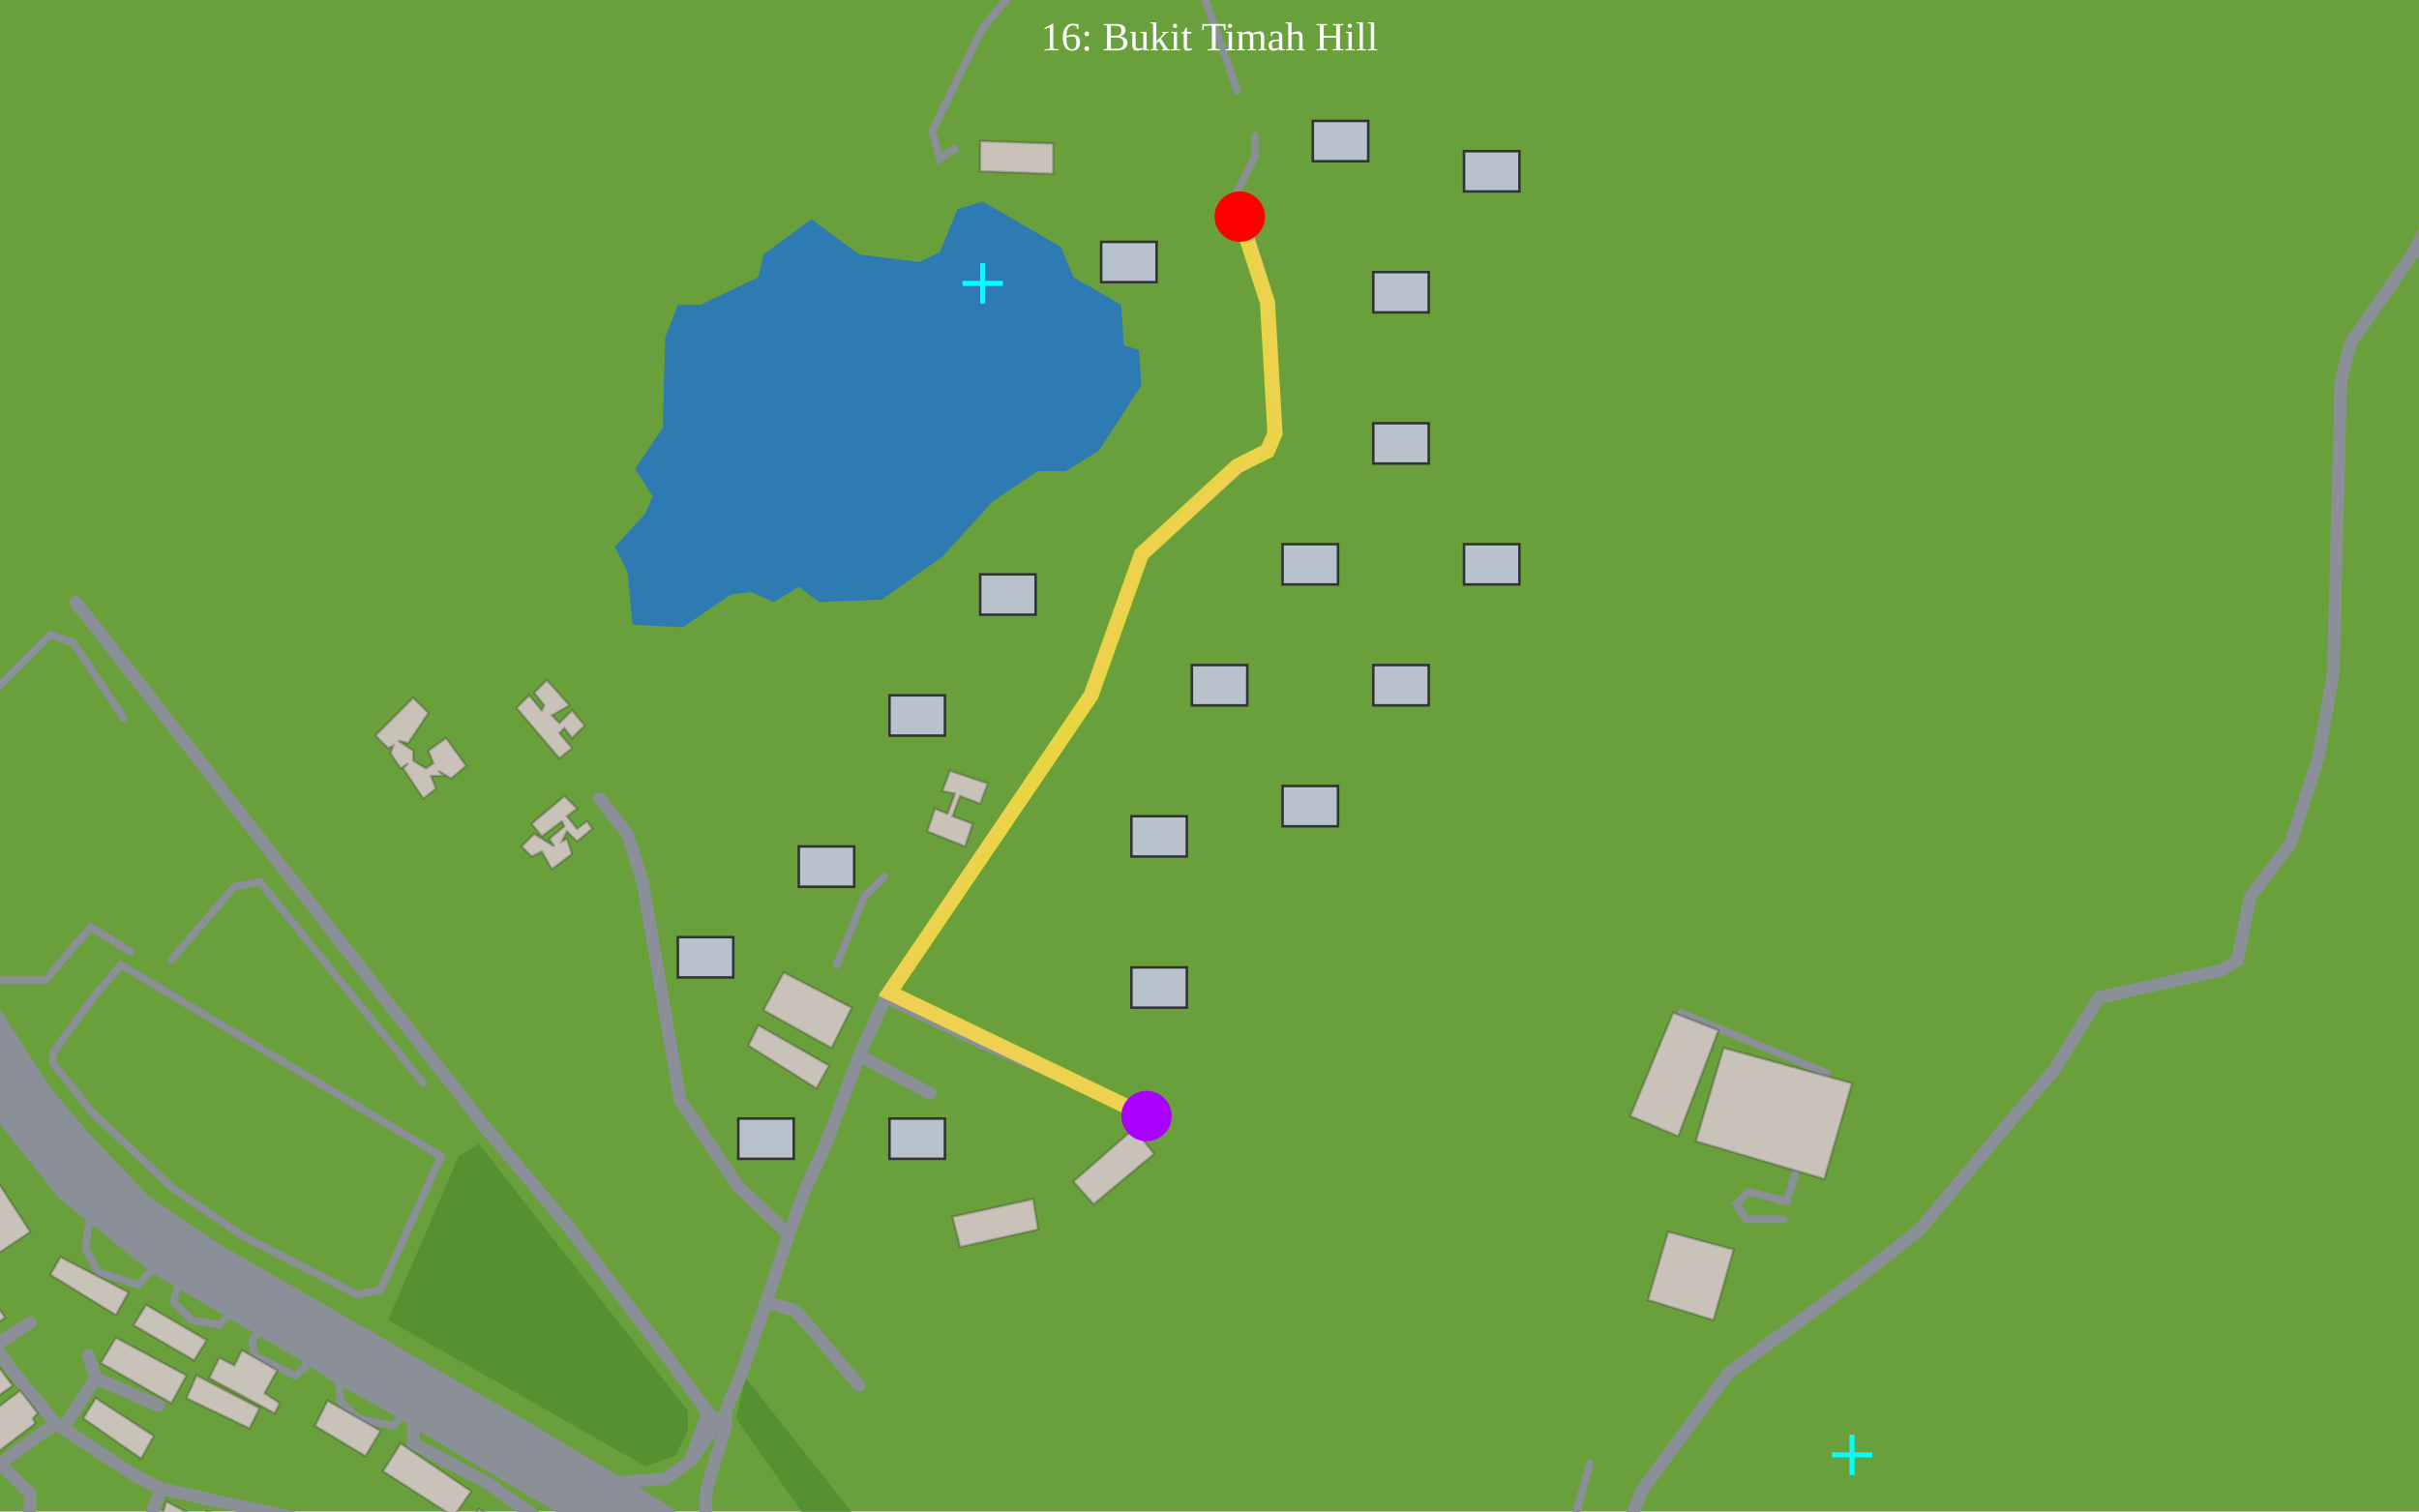
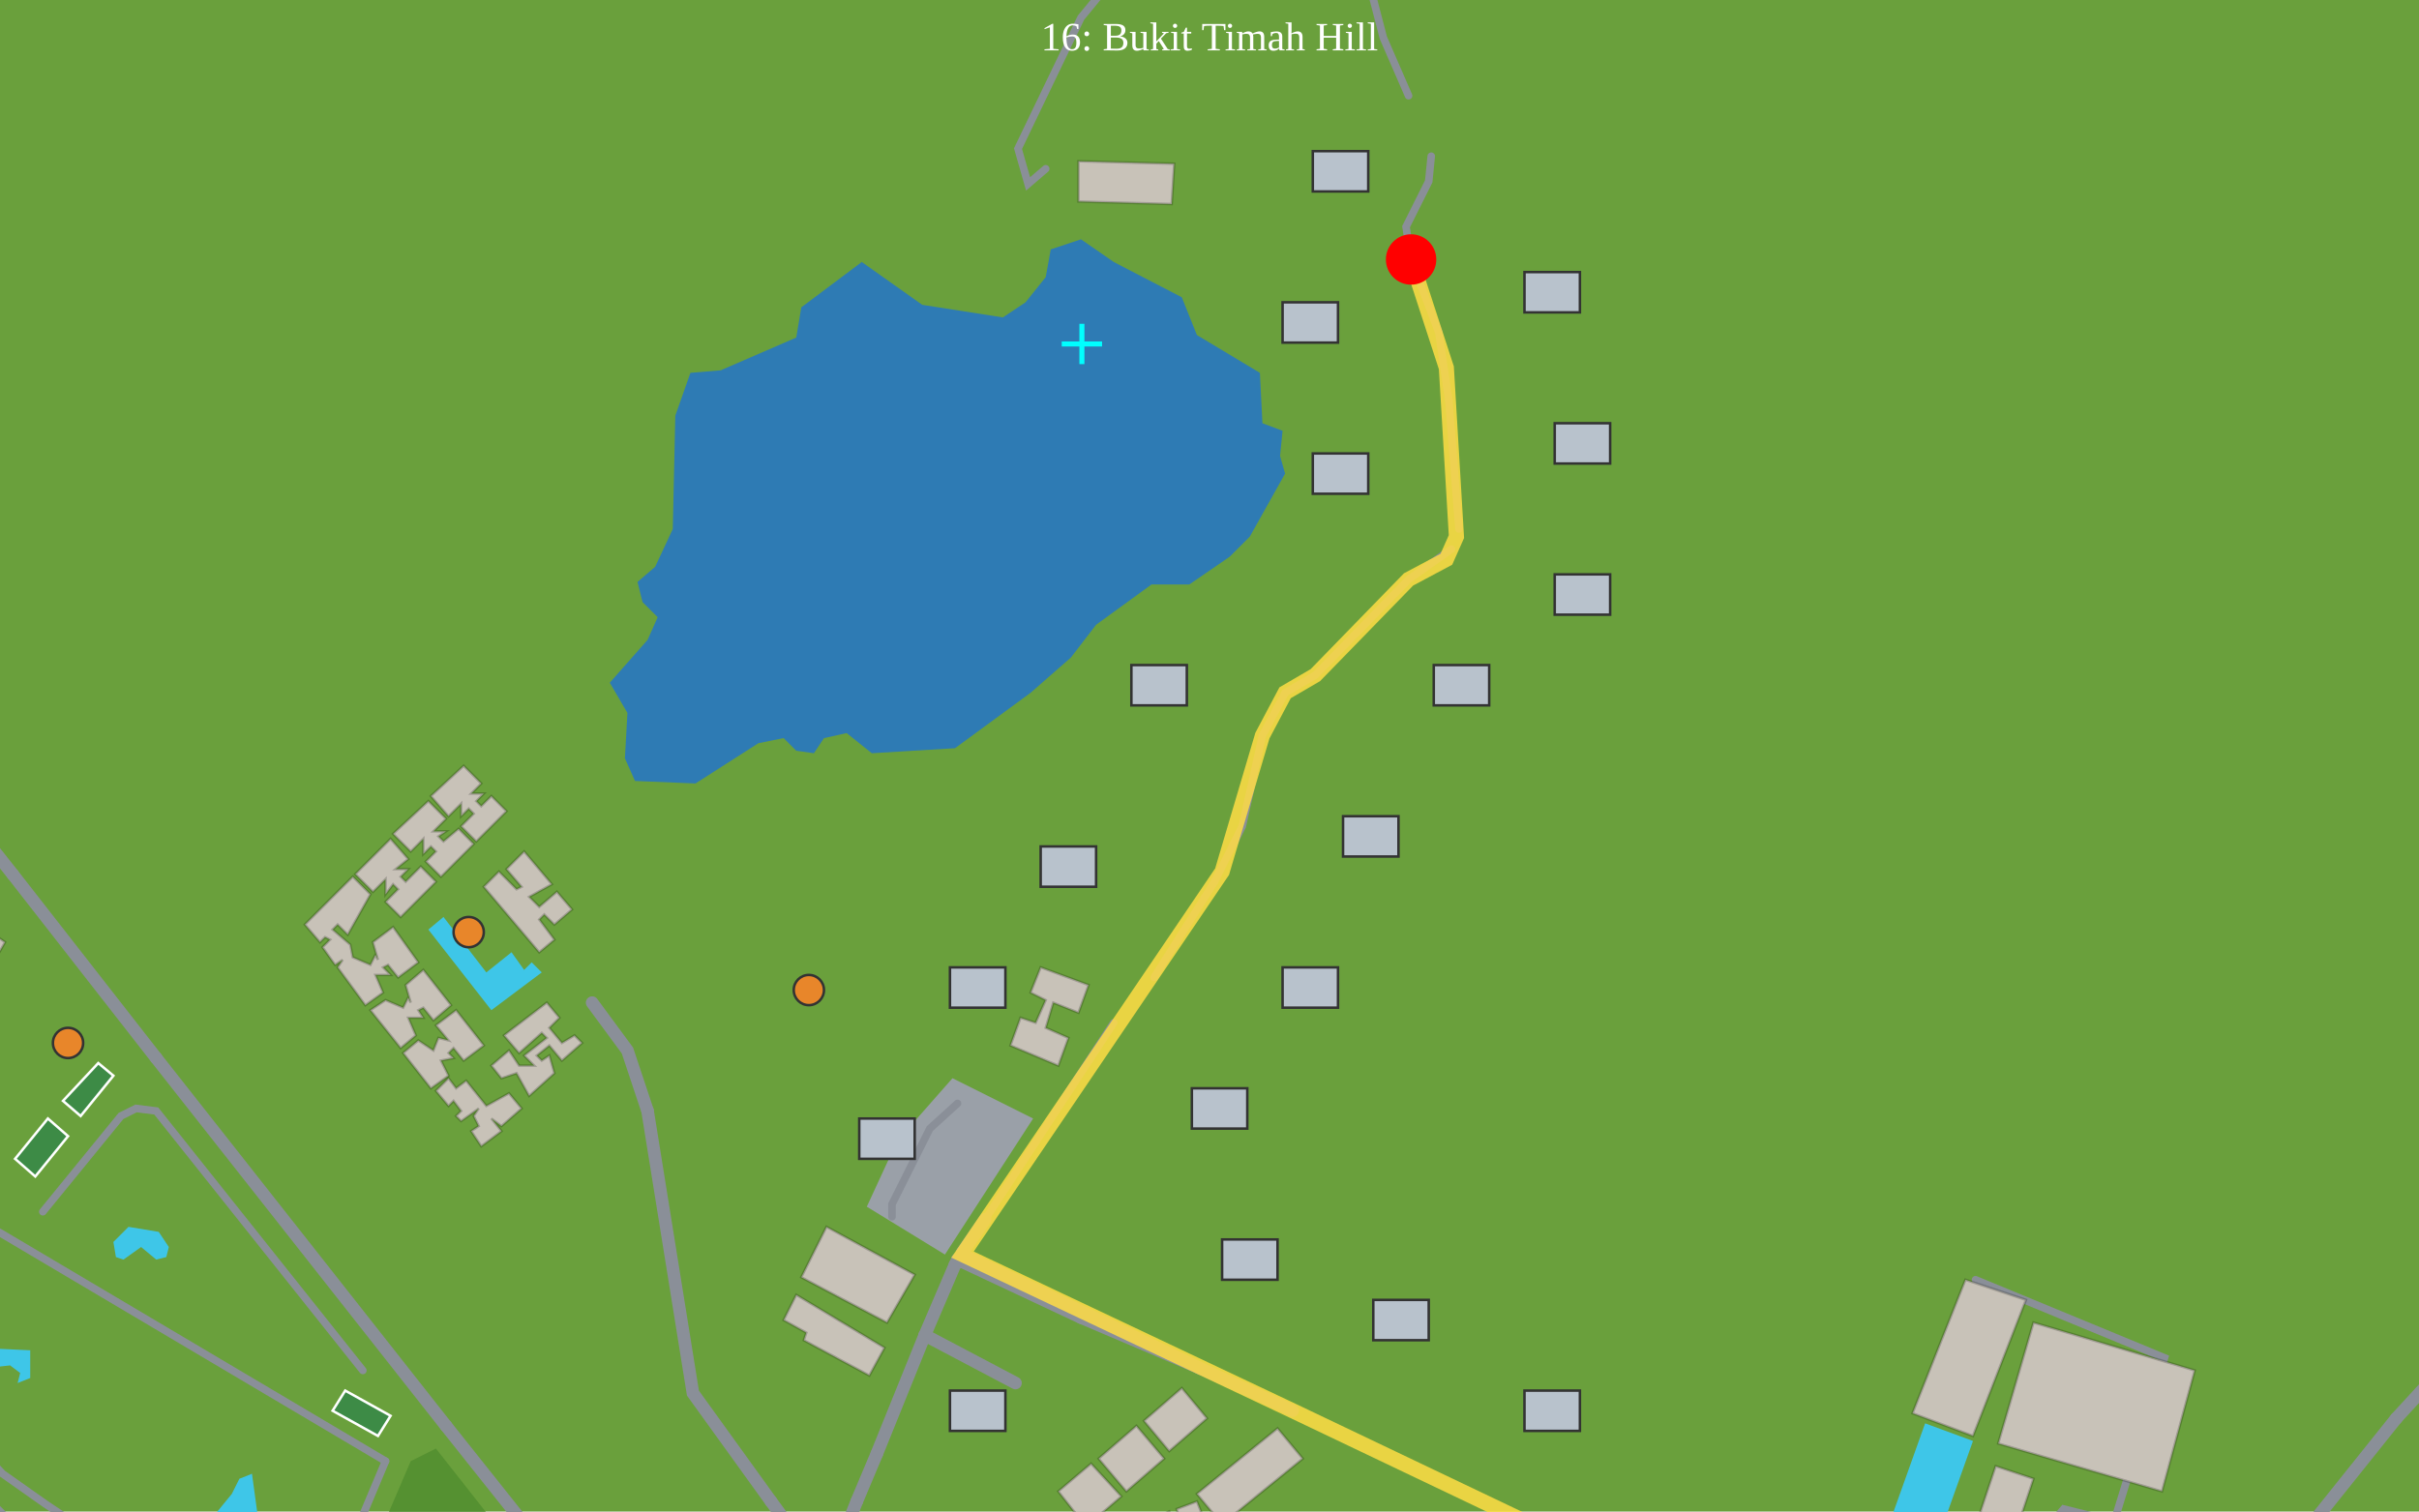
<svg xmlns="http://www.w3.org/2000/svg" width="960" height="600" viewBox="0 0 960 600">
  <rect width="960" height="600" fill="#6aa03c" />
-   <polygon points="154,524 256,582 268,578 273,568 273,560 190,454 182,459 154,524" fill="#4c8a2c" opacity="0.7" />
-   <polygon points="402,694 408,689 296,547 292,563 323,607 317,623 341,642 343,639 360,645 358,651 402,694" fill="#4c8a2c" opacity="0.7" />
-   <polygon points="269,121 264,134 263,170 252,186 259,197 256,204 244,217 249,227 251,248 271,249 290,236 298,235 307,239 317,233 325,239 350,238 374,221 394,199 412,187 423,187 436,179 453,153 452,139 446,137 445,121 426,110 421,98 390,80 380,83 373,100 365,104 341,101 322,87 303,101 301,110 278,121 269,121" fill="#2e7bb4" />
-   <polyline points="288,566 285,564" fill="none" stroke="#8a8f98" stroke-width="5" stroke-linecap="round" />
-   <polyline points="25,567 54,586" fill="none" stroke="#8a8f98" stroke-width="5" stroke-linecap="round" />
-   <polyline points="304,517 315,520 319,524" fill="none" stroke="#8a8f98" stroke-width="5" stroke-linecap="round" />
-   <polyline points="264,587 274,580" fill="none" stroke="#8a8f98" stroke-width="5" stroke-linecap="round" />
-   <polyline points="281,589 280,594" fill="none" stroke="#8a8f98" stroke-width="5" stroke-linecap="round" />
-   <polyline points="164,567 164,573 194,589" fill="none" stroke="#8a8f98" stroke-width="5" stroke-linecap="round" />
-   <polyline points="64,591 50,628" fill="none" stroke="#8a8f98" stroke-width="5" stroke-linecap="round" />
-   <polyline points="38,547 63,558" fill="none" stroke="#8a8f98" stroke-width="5" stroke-linecap="round" />
-   <polyline points="122,534 64,500" fill="none" stroke="#8a8f98" stroke-width="13" stroke-linecap="round" />
-   <polyline points="274,580 281,561" fill="none" stroke="#8a8f98" stroke-width="5" stroke-linecap="round" />
-   <polyline points="38,547 35,538" fill="none" stroke="#8a8f98" stroke-width="5" stroke-linecap="round" />
-   <polyline points="28,471 26,464 32,456" fill="none" stroke="#8a8f98" stroke-width="13" stroke-linecap="round" />
-   <polyline points="32,456 55,480 83,499" fill="none" stroke="#8a8f98" stroke-width="13" stroke-linecap="round" />
-   <polyline points="106,525 100,532 101,538 117,546 121,543 122,534" fill="none" stroke="#8a8f98" stroke-width="3" stroke-linecap="round" />
-   <polyline points="72,505 69,517 76,524 87,526 95,518" fill="none" stroke="#8a8f98" stroke-width="3" stroke-linecap="round" />
-   <polyline points="64,500 55,510 39,505 34,496 36,478" fill="none" stroke="#8a8f98" stroke-width="3" stroke-linecap="round" />
-   <polyline points="163,558 156,566 142,563 135,556 134,542" fill="none" stroke="#8a8f98" stroke-width="3" stroke-linecap="round" />
-   <polyline points="252,597 263,604" fill="none" stroke="#8a8f98" stroke-width="13" stroke-linecap="round" />
-   <polyline points="238,589 264,587" fill="none" stroke="#8a8f98" stroke-width="5" stroke-linecap="round" />
-   <polyline points="83,499 175,552" fill="none" stroke="#8a8f98" stroke-width="13" stroke-linecap="round" />
-   <polyline points="238,589 252,597" fill="none" stroke="#8a8f98" stroke-width="13" stroke-linecap="round" />
-   <polyline points="0,581 22,565" fill="none" stroke="#8a8f98" stroke-width="5" stroke-linecap="round" />
-   <polyline points="-58,623 0,581" fill="none" stroke="#8a8f98" stroke-width="5" stroke-linecap="round" />
-   <polyline points="167,561 163,558" fill="none" stroke="#8a8f98" stroke-width="13" stroke-linecap="round" />
-   <polyline points="240,604 167,561" fill="none" stroke="#8a8f98" stroke-width="13" stroke-linecap="round" />
-   <polyline points="134,542 122,534" fill="none" stroke="#8a8f98" stroke-width="13" stroke-linecap="round" />
-   <polyline points="163,558 134,542" fill="none" stroke="#8a8f98" stroke-width="13" stroke-linecap="round" />
-   <polyline points="64,500 28,471" fill="none" stroke="#8a8f98" stroke-width="13" stroke-linecap="round" />
-   <polyline points="25,567 38,547" fill="none" stroke="#8a8f98" stroke-width="5" stroke-linecap="round" />
-   <polyline points="0,581 12,593 12,598 -2,659" fill="none" stroke="#8a8f98" stroke-width="5" stroke-linecap="round" />
-   <polyline points="64,591 119,603" fill="none" stroke="#8a8f98" stroke-width="5" stroke-linecap="round" />
-   <polyline points="22,565 25,567" fill="none" stroke="#8a8f98" stroke-width="5" stroke-linecap="round" />
-   <polyline points="281,561 263,536" fill="none" stroke="#8a8f98" stroke-width="5" stroke-linecap="round" />
-   <polyline points="313,490 304,517" fill="none" stroke="#8a8f98" stroke-width="5" stroke-linecap="round" />
-   <polyline points="290,555 288,561" fill="none" stroke="#8a8f98" stroke-width="5" stroke-linecap="round" />
-   <polyline points="208,571 238,589" fill="none" stroke="#8a8f98" stroke-width="13" stroke-linecap="round" />
-   <polyline points="194,589 229,614" fill="none" stroke="#8a8f98" stroke-width="5" stroke-linecap="round" />
-   <polyline points="167,561 164,567" fill="none" stroke="#8a8f98" stroke-width="5" stroke-linecap="round" />
-   <polyline points="175,552 208,571" fill="none" stroke="#8a8f98" stroke-width="13" stroke-linecap="round" />
-   <polyline points="293,471 313,490" fill="none" stroke="#8a8f98" stroke-width="5" stroke-linecap="round" />
-   <polyline points="319,524 341,550" fill="none" stroke="#8a8f98" stroke-width="5" stroke-linecap="round" />
-   <polyline points="294,546 290,555" fill="none" stroke="#8a8f98" stroke-width="5" stroke-linecap="round" />
-   <polyline points="304,517 294,546" fill="none" stroke="#8a8f98" stroke-width="5" stroke-linecap="round" />
-   <polyline points="274,580 285,564" fill="none" stroke="#8a8f98" stroke-width="5" stroke-linecap="round" />
-   <polyline points="263,536 224,485" fill="none" stroke="#8a8f98" stroke-width="5" stroke-linecap="round" />
-   <polyline points="288,566 281,589" fill="none" stroke="#8a8f98" stroke-width="5" stroke-linecap="round" />
-   <polyline points="327,456 320,471" fill="none" stroke="#8a8f98" stroke-width="5" stroke-linecap="round" />
-   <polyline points="320,471 313,490" fill="none" stroke="#8a8f98" stroke-width="5" stroke-linecap="round" />
-   <polyline points="224,485 193,448" fill="none" stroke="#8a8f98" stroke-width="5" stroke-linecap="round" />
-   <polyline points="288,561 288,566" fill="none" stroke="#8a8f98" stroke-width="5" stroke-linecap="round" />
-   <polyline points="285,564 288,561" fill="none" stroke="#8a8f98" stroke-width="5" stroke-linecap="round" />
-   <polyline points="285,564 281,561" fill="none" stroke="#8a8f98" stroke-width="5" stroke-linecap="round" />
-   <polyline points="-2,534 4,543" fill="none" stroke="#8a8f98" stroke-width="5" stroke-linecap="round" />
-   <polyline points="4,543 22,565" fill="none" stroke="#8a8f98" stroke-width="5" stroke-linecap="round" />
-   <polyline points="-2,534 12,525" fill="none" stroke="#8a8f98" stroke-width="5" stroke-linecap="round" />
-   <polyline points="280,594 280,606 284,615" fill="none" stroke="#8a8f98" stroke-width="5" stroke-linecap="round" />
-   <polyline points="54,586 64,591" fill="none" stroke="#8a8f98" stroke-width="5" stroke-linecap="round" />
-   <polyline points="708,484 693,484 689,478 694,473 709,477" fill="none" stroke="#8a8f98" stroke-width="3" stroke-linecap="round" />
-   <polyline points="727,515 686,545 652,591 618,671 611,710" fill="none" stroke="#8a8f98" stroke-width="5" stroke-linecap="round" />
-   <polyline points="734,510 727,515" fill="none" stroke="#8a8f98" stroke-width="5" stroke-linecap="round" />
-   <polyline points="797,446 762,488 734,510" fill="none" stroke="#8a8f98" stroke-width="5" stroke-linecap="round" />
-   <polyline points="620,620 631,581" fill="none" stroke="#8a8f98" stroke-width="3" stroke-linecap="round" />
-   <polyline points="-72,301 15,436 32,456" fill="none" stroke="#8a8f98" stroke-width="13" stroke-linecap="round" />
-   <polyline points="255,350 270,437 293,471" fill="none" stroke="#8a8f98" stroke-width="5" stroke-linecap="round" />
-   <polyline points="341,419 369,434" fill="none" stroke="#8a8f98" stroke-width="5" stroke-linecap="round" />
-   <polyline points="977,51 975,67 958,100 933,136 929,151 926,267 920,301 909,335 893,356 888,381 882,385 833,396" fill="none" stroke="#8a8f98" stroke-width="5" stroke-linecap="round" />
-   <polyline points="332,383 343,356 351,348" fill="none" stroke="#8a8f98" stroke-width="3" stroke-linecap="round" />
-   <polyline points="175,459 48,383 37,396" fill="none" stroke="#8a8f98" stroke-width="3" stroke-linecap="round" />
-   <polyline points="175,459 151,512 142,514 97,491 69,472 37,442 21,422 21,418 37,396" fill="none" stroke="#8a8f98" stroke-width="3" stroke-linecap="round" />
-   <polyline points="709,477 725,426 667,402" fill="none" stroke="#8a8f98" stroke-width="3" stroke-linecap="round" />
-   <polyline points="28,471 5,442 -17,406" fill="none" stroke="#8a8f98" stroke-width="13" stroke-linecap="round" />
-   <polyline points="193,448 104,334" fill="none" stroke="#8a8f98" stroke-width="5" stroke-linecap="round" />
-   <polyline points="341,419 327,456" fill="none" stroke="#8a8f98" stroke-width="5" stroke-linecap="round" />
-   <polyline points="351,397 341,419" fill="none" stroke="#8a8f98" stroke-width="5" stroke-linecap="round" />
-   <polyline points="833,396 815,425 797,446" fill="none" stroke="#8a8f98" stroke-width="5" stroke-linecap="round" />
-   <polyline points="59,276 30,239" fill="none" stroke="#8a8f98" stroke-width="5" stroke-linecap="round" />
-   <polyline points="49,285 29,255 20,252 -39,311 -41,317 -1,389 18,389 36,368 52,378" fill="none" stroke="#8a8f98" stroke-width="3" stroke-linecap="round" />
-   <polyline points="238,317 249,331 255,350" fill="none" stroke="#8a8f98" stroke-width="5" stroke-linecap="round" />
-   <polyline points="104,334 59,276" fill="none" stroke="#8a8f98" stroke-width="5" stroke-linecap="round" />
-   <polyline points="68,381 93,352 103,350 168,430" fill="none" stroke="#8a8f98" stroke-width="3" stroke-linecap="round" />
-   <polyline points="353,394 426,429" fill="none" stroke="#8a8f98" stroke-width="5" stroke-linecap="round" />
-   <polyline points="443,-41 432,-21 401,-2 390,11 370,52 373,63 379,59" fill="none" stroke="#8a8f98" stroke-width="3" stroke-linecap="round" />
-   <polyline points="400,322 360,383" fill="none" stroke="#8a8f98" stroke-width="3" stroke-linecap="round" />
-   <polyline points="353,393 353,394" fill="none" stroke="#8a8f98" stroke-width="5" stroke-linecap="round" />
-   <polyline points="360,383 353,393" fill="none" stroke="#8a8f98" stroke-width="5" stroke-linecap="round" />
-   <polyline points="353,394 352,396" fill="none" stroke="#8a8f98" stroke-width="5" stroke-linecap="round" />
-   <polyline points="504,176 453,220 431,279" fill="none" stroke="#8a8f98" stroke-width="3" stroke-linecap="round" />
-   <polyline points="504,130 507,170" fill="none" stroke="#8a8f98" stroke-width="3" stroke-linecap="round" />
-   <polyline points="498,54 498,62 491,76 501,109 504,130" fill="none" stroke="#8a8f98" stroke-width="3" stroke-linecap="round" />
-   <polyline points="487,-33 478,-1 491,36" fill="none" stroke="#8a8f98" stroke-width="3" stroke-linecap="round" />
-   <polyline points="426,429 390,414" fill="none" stroke="#8a8f98" stroke-width="5" stroke-linecap="round" />
-   <polyline points="426,429 455,443" fill="none" stroke="#8a8f98" stroke-width="5" stroke-linecap="round" />
-   <polyline points="390,414 352,396" fill="none" stroke="#8a8f98" stroke-width="5" stroke-linecap="round" />
-   <polyline points="352,396 351,397" fill="none" stroke="#8a8f98" stroke-width="5" stroke-linecap="round" />
-   <polygon points="684,416 673,453 724,468 735,430 684,416" fill="#c8c2b8" stroke="#00000033" />
-   <polygon points="-70,573 -79,561 -6,511 2,523 -70,573" fill="#c8c2b8" stroke="#00000033" />
-   <polygon points="-75,589 -4,538 5,550 -6,558 -8,555 -13,559 -11,562 -43,584 -44,582 -57,591 -56,593 -66,601 -75,589" fill="#c8c2b8" stroke="#00000033" />
-   <polygon points="-37,604 -46,593 8,552 15,561 13,563 14,565 -37,604" fill="#c8c2b8" stroke="#00000033" />
-   <polygon points="664,402 682,409 666,451 647,443 664,402" fill="#c8c2b8" stroke="#00000033" />
-   <polygon points="-1,469 12,489 -33,519 -40,508 -3,484 -10,475 -1,469" fill="#c8c2b8" stroke="#00000033" />
-   <polygon points="662,489 688,496 680,524 654,516 662,489" fill="#c8c2b8" stroke="#00000033" />
-   <polygon points="181,612 183,616 214,635 221,634 225,627 215,615 190,599 181,612" fill="#c8c2b8" stroke="#00000033" />
-   <polygon points="311,386 338,400 330,416 303,401 311,386" fill="#c8c2b8" stroke="#00000033" />
-   <polygon points="164,302 169,305 172,303 170,298 177,293 185,304 179,309 174,306 176,308 171,308 173,313 168,317 160,305 162,303 159,305 155,299 156,296 154,297 149,292 164,277 170,283 162,295 158,294 164,298 164,302" fill="#c8c2b8" stroke="#00000033" />
-   <polygon points="152,584 159,573 187,592 180,602 152,584" fill="#c8c2b8" stroke="#00000033" />
-   <polygon points="378,483 410,476 412,488 381,495 378,483" fill="#c8c2b8" stroke="#00000033" />
-   <polygon points="426,469 450,448 458,458 434,478 426,469" fill="#c8c2b8" stroke="#00000033" />
-   <polygon points="68,557 40,541 46,531 74,546 68,557" fill="#c8c2b8" stroke="#00000033" />
-   <polygon points="217,270 226,280 219,284 222,287 227,282 232,288 227,293 224,289 222,291 227,297 222,301 205,281 210,276 215,282 216,280 212,275 217,270" fill="#c8c2b8" stroke="#00000033" />
-   <polygon points="389,56 389,68 418,69 418,57 389,56" fill="#c8c2b8" stroke="#00000033" />
-   <polygon points="109,561 83,547 87,539 93,542 96,536 110,544 105,553 111,557 109,561" fill="#c8c2b8" stroke="#00000033" />
-   <polygon points="223,334 225,333 227,339 219,345 215,338 211,340 207,336 212,331 220,336 218,333 224,328 223,326 215,332 211,327 224,316 229,321 225,324 229,329 233,326 235,329 229,334 225,330 223,334" fill="#c8c2b8" stroke="#00000033" />
-   <polygon points="301,407 329,423 324,432 297,415 301,407" fill="#c8c2b8" stroke="#00000033" />
-   <polygon points="378,324 381,316 389,319 392,311 377,306 374,314 379,315 376,323 371,321 368,330 383,336 386,327 378,324" fill="#c8c2b8" stroke="#00000033" />
-   <polygon points="62,609 66,596 81,604 82,600 89,602 86,615 62,609" fill="#c8c2b8" stroke="#00000033" />
-   <polygon points="46,522 51,513 24,499 20,506 46,522" fill="#c8c2b8" stroke="#00000033" />
-   <polygon points="56,579 33,563 38,555 61,570 56,579" fill="#c8c2b8" stroke="#00000033" />
-   <polygon points="130,556 125,566 145,578 151,568 130,556" fill="#c8c2b8" stroke="#00000033" />
-   <polygon points="74,555 78,546 103,559 99,567 74,555" fill="#c8c2b8" stroke="#00000033" />
-   <polygon points="53,526 77,540 82,532 58,518 53,526" fill="#c8c2b8" stroke="#00000033" />
-   <polyline points="455,443 353,394 433,276 453,220 491,185 503,179 506,172 503,120 492,86" fill="none" stroke="#ffdd44" stroke-width="6" opacity="0.85" />
-   <circle cx="455" cy="443" r="10" fill="#a0f" />
-   <circle cx="492" cy="86" r="10" fill="#f00" />
-   <path d="M727,577.5 L743,577.5 M735,569.5 L735,585.5" stroke="#0ff" stroke-width="2" />
-   <path d="M382,112.5 L398,112.5 M390,104.5 L390,120.5" stroke="#0ff" stroke-width="2" />
-   <rect x="449" y="384" width="22" height="16" fill="#b8c2cc" stroke="#333" />
-   <rect x="353" y="444" width="22" height="16" fill="#b8c2cc" stroke="#333" />
-   <rect x="317" y="336" width="22" height="16" fill="#b8c2cc" stroke="#333" />
-   <rect x="293" y="444" width="22" height="16" fill="#b8c2cc" stroke="#333" />
-   <rect x="269" y="372" width="22" height="16" fill="#b8c2cc" stroke="#333" />
-   <rect x="353" y="276" width="22" height="16" fill="#b8c2cc" stroke="#333" />
-   <rect x="449" y="324" width="22" height="16" fill="#b8c2cc" stroke="#333" />
-   <rect x="389" y="228" width="22" height="16" fill="#b8c2cc" stroke="#333" />
-   <rect x="473" y="264" width="22" height="16" fill="#b8c2cc" stroke="#333" />
-   <rect x="509" y="312" width="22" height="16" fill="#b8c2cc" stroke="#333" />
-   <rect x="509" y="216" width="22" height="16" fill="#b8c2cc" stroke="#333" />
-   <rect x="545" y="168" width="22" height="16" fill="#b8c2cc" stroke="#333" />
-   <rect x="545" y="264" width="22" height="16" fill="#b8c2cc" stroke="#333" />
-   <rect x="437" y="96" width="22" height="16" fill="#b8c2cc" stroke="#333" />
-   <rect x="545" y="108" width="22" height="16" fill="#b8c2cc" stroke="#333" />
-   <rect x="521" y="48" width="22" height="16" fill="#b8c2cc" stroke="#333" />
-   <rect x="581" y="216" width="22" height="16" fill="#b8c2cc" stroke="#333" />
-   <rect x="581" y="60" width="22" height="16" fill="#b8c2cc" stroke="#333" />
-   <text x="353" y="-128" font-size="13" fill="#fff" text-anchor="middle" stroke="#000" stroke-width="0.4">Summit 163m</text>
+   <polygon points="127,664 257,738 265,738 273,733 279,721 280,711 173,575 163,580 127,664" fill="#4c8a2c" opacity="0.7" />
+   <polygon points="378,428 410,444 375,498 344,479 356,453 378,428" fill="#9aa0a8" />
+   <polygon points="745,610 771,620 760,647 735,637 745,610" fill="#3d8b46" stroke="#fff" />
+   <polygon points="737,639 759,647 754,659 733,651 737,639" fill="#3d8b46" stroke="#fff" />
+   <polygon points="19,444 6,460 14,467 27,451 19,444" fill="#3d8b46" stroke="#fff" />
+   <polygon points="-48,519 -56,512 -42,497 -34,503 -48,519" fill="#3d8b46" stroke="#fff" />
+   <polygon points="-29,498 -37,492 -24,477 -16,483 -29,498" fill="#3d8b46" stroke="#fff" />
+   <polygon points="150,570 132,560 137,552 155,562 150,570" fill="#3d8b46" stroke="#fff" />
+   <polygon points="39,422 45,427 32,443 25,437 39,422" fill="#3d8b46" stroke="#fff" />
+   <polygon points="92,593 95,587 100,585 103,607 85,611 83,604 92,593" fill="#3ec6e8" />
+   <polygon points="764,565 783,572 768,614 749,607 764,565" fill="#3ec6e8" />
+   <polygon points="-41,398 -48,397 -49,406 -54,412 -53,420 -46,424 -38,421 -39,406 -28,403 -32,396 -41,398" fill="#3ec6e8" />
+   <polygon points="215,386 195,401 170,369 176,364 193,386 203,378 208,385 211,382 215,386" fill="#3ec6e8" />
+   <polygon points="-9,535 12,536 12,547 7,549 8,545 4,542 -5,543 -9,535" fill="#3ec6e8" />
+   <polygon points="51,487 45,493 46,499 49,500 56,495 62,500 66,499 67,495 63,489 51,487" fill="#3ec6e8" />
+   <polygon points="274,148 268,165 267,210 260,225 253,231 255,239 261,245 257,254 242,271 249,283 248,301 252,310 276,311 301,295 311,293 316,298 323,299 327,293 336,291 346,299 379,297 409,275 425,261 435,248 457,232 472,232 488,221 496,213 510,188 508,181 509,171 501,168 500,148 475,133 469,118 442,104 429,95 417,99 415,110 407,120 398,126 366,121 342,104 318,122 316,134 286,147 274,148" fill="#2e7bb4" />
+   <polyline points="86,677 11,633" fill="none" stroke="#8a8f98" stroke-width="13" stroke-linecap="round" />
+   <polyline points="-35,596 -37,587 -30,577" fill="none" stroke="#8a8f98" stroke-width="13" stroke-linecap="round" />
+   <polyline points="-30,577 0,607 36,632" fill="none" stroke="#8a8f98" stroke-width="13" stroke-linecap="round" />
+   <polyline points="21,639 18,654 27,664 41,667 51,657" fill="none" stroke="#8a8f98" stroke-width="3" stroke-linecap="round" />
+   <polyline points="11,633 0,646 -8,646 -21,640 -27,628 -25,605" fill="none" stroke="#8a8f98" stroke-width="3" stroke-linecap="round" />
+   <polyline points="36,632 154,700" fill="none" stroke="#8a8f98" stroke-width="13" stroke-linecap="round" />
+   <polyline points="11,633 -35,596" fill="none" stroke="#8a8f98" stroke-width="13" stroke-linecap="round" />
+   <polyline points="330,621 319,656" fill="none" stroke="#8a8f98" stroke-width="5" stroke-linecap="round" />
+   <polyline points="306,596 317,611 330,621" fill="none" stroke="#8a8f98" stroke-width="5" stroke-linecap="round" />
+   <polyline points="267,680 216,615" fill="none" stroke="#8a8f98" stroke-width="5" stroke-linecap="round" />
+   <polyline points="348,577 340,596" fill="none" stroke="#8a8f98" stroke-width="5" stroke-linecap="round" />
+   <polyline points="340,596 330,621" fill="none" stroke="#8a8f98" stroke-width="5" stroke-linecap="round" />
+   <polyline points="216,615 177,566" fill="none" stroke="#8a8f98" stroke-width="5" stroke-linecap="round" />
+   <polyline points="837,612 817,613 813,606 819,599 839,604" fill="none" stroke="#8a8f98" stroke-width="3" stroke-linecap="round" />
+   <polyline points="871,647 862,652" fill="none" stroke="#8a8f98" stroke-width="5" stroke-linecap="round" />
+   <polyline points="951,563 907,618 871,647" fill="none" stroke="#8a8f98" stroke-width="5" stroke-linecap="round" />
+   <polyline points="-163,378 -122,438 -51,551 -30,577" fill="none" stroke="#8a8f98" stroke-width="13" stroke-linecap="round" />
+   <polyline points="257,441 275,553 306,596" fill="none" stroke="#8a8f98" stroke-width="5" stroke-linecap="round" />
+   <polyline points="367,530 403,549" fill="none" stroke="#8a8f98" stroke-width="5" stroke-linecap="round" />
+   <polyline points="1183,58 1180,78 1158,120 1125,166 1121,185 1116,335 1109,378 1095,422 1074,449 1072,473 1068,481 1060,486 998,499" fill="none" stroke="#8a8f98" stroke-width="5" stroke-linecap="round" />
+   <polyline points="354,483 354,478 369,448 380,438" fill="none" stroke="#8a8f98" stroke-width="3" stroke-linecap="round" />
+   <polyline points="153,580 -9,484 -23,501" fill="none" stroke="#8a8f98" stroke-width="3" stroke-linecap="round" />
+   <polyline points="153,580 124,649 117,652 111,651 54,621 18,597 1,585 -23,559 -44,533 -44,528 -23,501" fill="none" stroke="#8a8f98" stroke-width="3" stroke-linecap="round" />
+   <polyline points="839,604 859,539 784,508" fill="none" stroke="#8a8f98" stroke-width="3" stroke-linecap="round" />
+   <polyline points="-35,596 -48,582 -64,559 -92,512" fill="none" stroke="#8a8f98" stroke-width="13" stroke-linecap="round" />
+   <polyline points="177,566 62,420" fill="none" stroke="#8a8f98" stroke-width="5" stroke-linecap="round" />
+   <polyline points="367,530 348,577" fill="none" stroke="#8a8f98" stroke-width="5" stroke-linecap="round" />
+   <polyline points="379,502 367,530" fill="none" stroke="#8a8f98" stroke-width="5" stroke-linecap="round" />
+   <polyline points="998,499 974,538 951,563" fill="none" stroke="#8a8f98" stroke-width="5" stroke-linecap="round" />
+   <polyline points="5,347 -33,299" fill="none" stroke="#8a8f98" stroke-width="5" stroke-linecap="round" />
+   <polyline points="-8,357 -34,319 -45,315 -49,317 -120,391 -124,399 -122,407 -72,491 -57,493 -47,491 -25,464 -19,464 -4,477" fill="none" stroke="#8a8f98" stroke-width="3" stroke-linecap="round" />
+   <polyline points="235,398 249,417 257,441" fill="none" stroke="#8a8f98" stroke-width="5" stroke-linecap="round" />
+   <polyline points="62,420 5,347" fill="none" stroke="#8a8f98" stroke-width="5" stroke-linecap="round" />
+   <polyline points="17,481 48,443 54,440 62,441 144,544" fill="none" stroke="#8a8f98" stroke-width="3" stroke-linecap="round" />
+   <polyline points="382,498 476,543" fill="none" stroke="#8a8f98" stroke-width="5" stroke-linecap="round" />
+   <polyline points="498,-60 483,-35 443,-10 429,7 404,59 408,73 415,67" fill="none" stroke="#8a8f98" stroke-width="3" stroke-linecap="round" />
+   <polyline points="442,406 391,484" fill="none" stroke="#8a8f98" stroke-width="3" stroke-linecap="round" />
+   <polyline points="382,497 382,498" fill="none" stroke="#8a8f98" stroke-width="5" stroke-linecap="round" />
+   <polyline points="391,484 382,497" fill="none" stroke="#8a8f98" stroke-width="5" stroke-linecap="round" />
+   <polyline points="382,498 380,500" fill="none" stroke="#8a8f98" stroke-width="5" stroke-linecap="round" />
+   <polyline points="482,350 458,388" fill="none" stroke="#8a8f98" stroke-width="3" stroke-linecap="round" />
+   <polyline points="576,218 559,230 522,268 510,275 501,292 493,328 482,350" fill="none" stroke="#8a8f98" stroke-width="3" stroke-linecap="round" />
+   <polyline points="575,159 579,210" fill="none" stroke="#8a8f98" stroke-width="3" stroke-linecap="round" />
+   <polyline points="568,62 567,72 558,90 560,103 571,132 575,159" fill="none" stroke="#8a8f98" stroke-width="3" stroke-linecap="round" />
+   <polyline points="554,-50 554,-41 543,-8 549,15 559,38" fill="none" stroke="#8a8f98" stroke-width="3" stroke-linecap="round" />
+   <polyline points="476,543 429,523" fill="none" stroke="#8a8f98" stroke-width="5" stroke-linecap="round" />
+   <polyline points="476,543 513,560" fill="none" stroke="#8a8f98" stroke-width="5" stroke-linecap="round" />
+   <polyline points="429,523 380,500" fill="none" stroke="#8a8f98" stroke-width="5" stroke-linecap="round" />
+   <polyline points="380,500 379,502" fill="none" stroke="#8a8f98" stroke-width="5" stroke-linecap="round" />
+   <polygon points="807,525 793,573 858,592 871,544 807,525" fill="#c8c2b8" stroke="#00000033" />
+   <polygon points="780,508 804,516 783,570 759,561 780,508" fill="#c8c2b8" stroke="#00000033" />
+   <polygon points="778,619 812,629 801,664 768,654 778,619" fill="#c8c2b8" stroke="#00000033" />
+   <polygon points="328,487 363,506 352,525 318,507 328,487" fill="#c8c2b8" stroke="#00000033" />
+   <polygon points="140,380 147,383 149,379 150,381 148,374 156,368 166,382 158,388 154,383 152,384 155,387 149,387 152,394 145,399 134,384 136,381 133,383 128,376 131,373 129,372 127,374 121,367 140,348 147,355 138,371 134,367 132,369 139,375 140,380" fill="#c8c2b8" stroke="#00000033" />
+   <polygon points="475,593 507,567 517,579 485,605 475,593" fill="#c8c2b8" stroke="#00000033" />
+   <polygon points="414,612 454,603 458,618 418,627 414,612" fill="#c8c2b8" stroke="#00000033" />
+   <polygon points="428,64 428,80 465,81 466,65 428,64" fill="#c8c2b8" stroke="#00000033" />
+   <polygon points="208,338 219,351 210,356 214,360 221,354 227,361 220,367 216,363 214,365 220,373 214,378 192,352 198,346 205,353 207,352 201,345 208,338" fill="#c8c2b8" stroke="#00000033" />
+   <polygon points="415,408 418,398 428,402 432,391 413,384 409,394 415,397 411,406 405,404 401,415 420,423 424,412 415,408" fill="#c8c2b8" stroke="#00000033" />
+   <polygon points="316,514 351,535 345,546 319,532 320,529 311,524 316,514" fill="#c8c2b8" stroke="#00000033" />
+   <polygon points="215,421 218,419 220,426 210,435 205,426 199,428 195,423 202,417 206,423 212,423 208,419 217,412 215,410 206,418 200,411 217,398 222,404 218,408 223,414 228,411 231,414 223,421 218,415 213,419 215,421" fill="#c8c2b8" stroke="#00000033" />
+   <polygon points="-11,661 -5,650 -39,631 -45,641 -11,661" fill="#c8c2b8" stroke="#00000033" />
+   <polygon points="159,364 173,350 167,344 161,350 159,348 162,345 157,345 162,341 155,333 141,347 148,354 153,349 153,355 156,351 158,353 153,358 159,364" fill="#c8c2b8" stroke="#00000033" />
+   <polygon points="792,582 807,587 799,611 784,606 792,582" fill="#c8c2b8" stroke="#00000033" />
+   <polygon points="175,348 188,335 182,329 176,334 174,332 177,330 172,330 177,325 170,318 156,331 163,338 168,333 168,339 171,336 173,338 169,342 175,348" fill="#c8c2b8" stroke="#00000033" />
+   <polygon points="181,401 192,415 184,421 180,416 178,418 180,420 175,421 178,427 171,432 160,418 166,413 172,417 174,412 178,413 173,407 181,401" fill="#c8c2b8" stroke="#00000033" />
+   <polygon points="168,385 179,399 172,405 168,400 166,401 168,404 162,404 165,411 159,416 147,401 153,397 160,400 162,396 163,398 161,391 168,385" fill="#c8c2b8" stroke="#00000033" />
+   <polygon points="189,334 201,322 195,316 191,320 189,318 192,315 187,315 191,311 184,304 171,316 178,324 183,319 183,324 186,321 188,323 183,328 189,334" fill="#c8c2b8" stroke="#00000033" />
+   <polygon points="181,443 183,441 180,437 178,439 173,433 178,428 181,432 185,429 193,439 202,434 207,440 199,447 195,444 199,449 191,455 187,449 190,447 188,443 190,440 183,445 181,443" fill="#c8c2b8" stroke="#00000033" />
+   <polygon points="447,592 436,579 451,566 462,579 447,592" fill="#c8c2b8" stroke="#00000033" />
+   <polygon points="431,606 420,592 433,581 445,594 431,606" fill="#c8c2b8" stroke="#00000033" />
+   <polygon points="464,576 454,564 469,551 479,563 464,576" fill="#c8c2b8" stroke="#00000033" />
+   <polygon points="464,617 458,603 464,600 465,604 468,603 467,599 475,596 481,611 464,617" fill="#c8c2b8" stroke="#00000033" />
+   <polygon points="-26,368 -11,380 -10,377 -2,381 2,374 -14,363 -15,365 -22,361 -26,368" fill="#c8c2b8" stroke="#00000033" />
+   <polyline points="622,612 513,560 382,498 485,346 501,292 510,275 522,268 559,230 574,222 578,213 574,146 560,103" fill="none" stroke="#ffdd44" stroke-width="6" opacity="0.85" />
+   <circle cx="622" cy="612" r="10" fill="#a0f" />
+   <circle cx="560" cy="103" r="10" fill="#f00" />
+   <path d="M863.667,732.692 L879.667,732.692 M871.667,724.692 L871.667,740.692" stroke="#0ff" stroke-width="2" />
+   <path d="M421.359,136.538 L437.359,136.538 M429.359,128.538 L429.359,144.538" stroke="#0ff" stroke-width="2" />
+   <rect x="605" y="552" width="22" height="16" fill="#b8c2cc" stroke="#333" />
+   <rect x="545" y="516" width="22" height="16" fill="#b8c2cc" stroke="#333" />
+   <rect x="485" y="492" width="22" height="16" fill="#b8c2cc" stroke="#333" />
+   <rect x="377" y="552" width="22" height="16" fill="#b8c2cc" stroke="#333" />
+   <rect x="473" y="432" width="22" height="16" fill="#b8c2cc" stroke="#333" />
+   <rect x="341" y="444" width="22" height="16" fill="#b8c2cc" stroke="#333" />
+   <rect x="377" y="384" width="22" height="16" fill="#b8c2cc" stroke="#333" />
+   <rect x="413" y="336" width="22" height="16" fill="#b8c2cc" stroke="#333" />
+   <rect x="509" y="384" width="22" height="16" fill="#b8c2cc" stroke="#333" />
+   <rect x="533" y="324" width="22" height="16" fill="#b8c2cc" stroke="#333" />
+   <rect x="449" y="264" width="22" height="16" fill="#b8c2cc" stroke="#333" />
+   <rect x="569" y="264" width="22" height="16" fill="#b8c2cc" stroke="#333" />
+   <rect x="521" y="180" width="22" height="16" fill="#b8c2cc" stroke="#333" />
+   <rect x="617" y="228" width="22" height="16" fill="#b8c2cc" stroke="#333" />
+   <rect x="617" y="168" width="22" height="16" fill="#b8c2cc" stroke="#333" />
+   <rect x="605" y="108" width="22" height="16" fill="#b8c2cc" stroke="#333" />
+   <rect x="509" y="120" width="22" height="16" fill="#b8c2cc" stroke="#333" />
+   <rect x="521" y="60" width="22" height="16" fill="#b8c2cc" stroke="#333" />
+   <circle cx="27" cy="414" r="6" fill="#e8862a" stroke="#333" />
+   <circle cx="321" cy="393" r="6" fill="#e8862a" stroke="#333" />
+   <circle cx="186" cy="370" r="6" fill="#e8862a" stroke="#333" />
+   <text x="381" y="-171" font-size="13" fill="#fff" text-anchor="middle" stroke="#000" stroke-width="0.4">Summit 163m</text>
  <text x="480" y="20" font-size="16" fill="#fff" text-anchor="middle">16: Bukit Timah Hill</text>
</svg>
